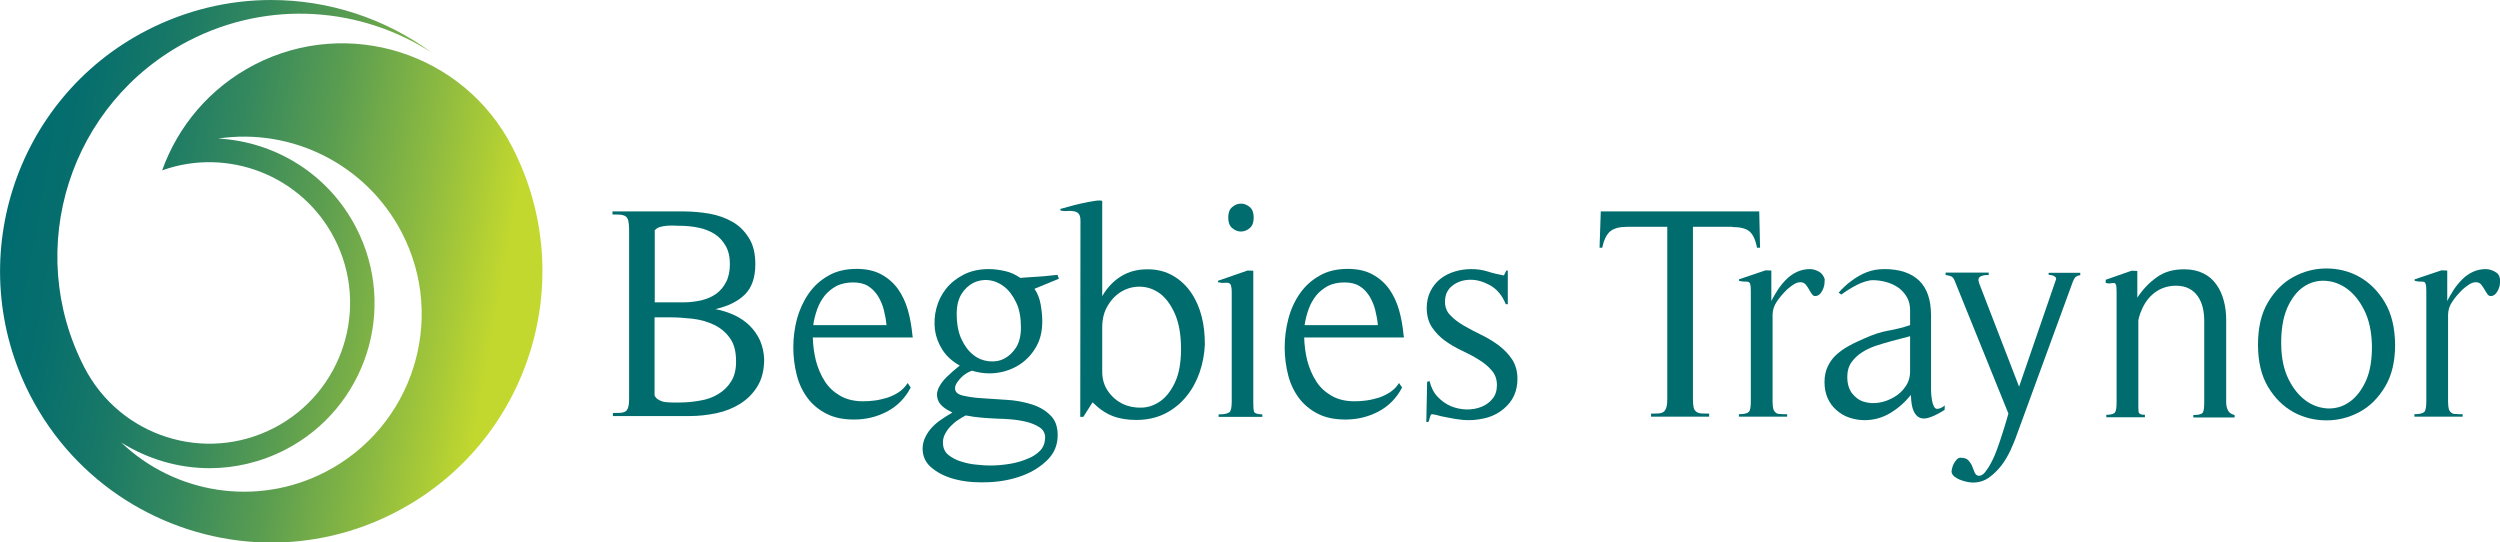
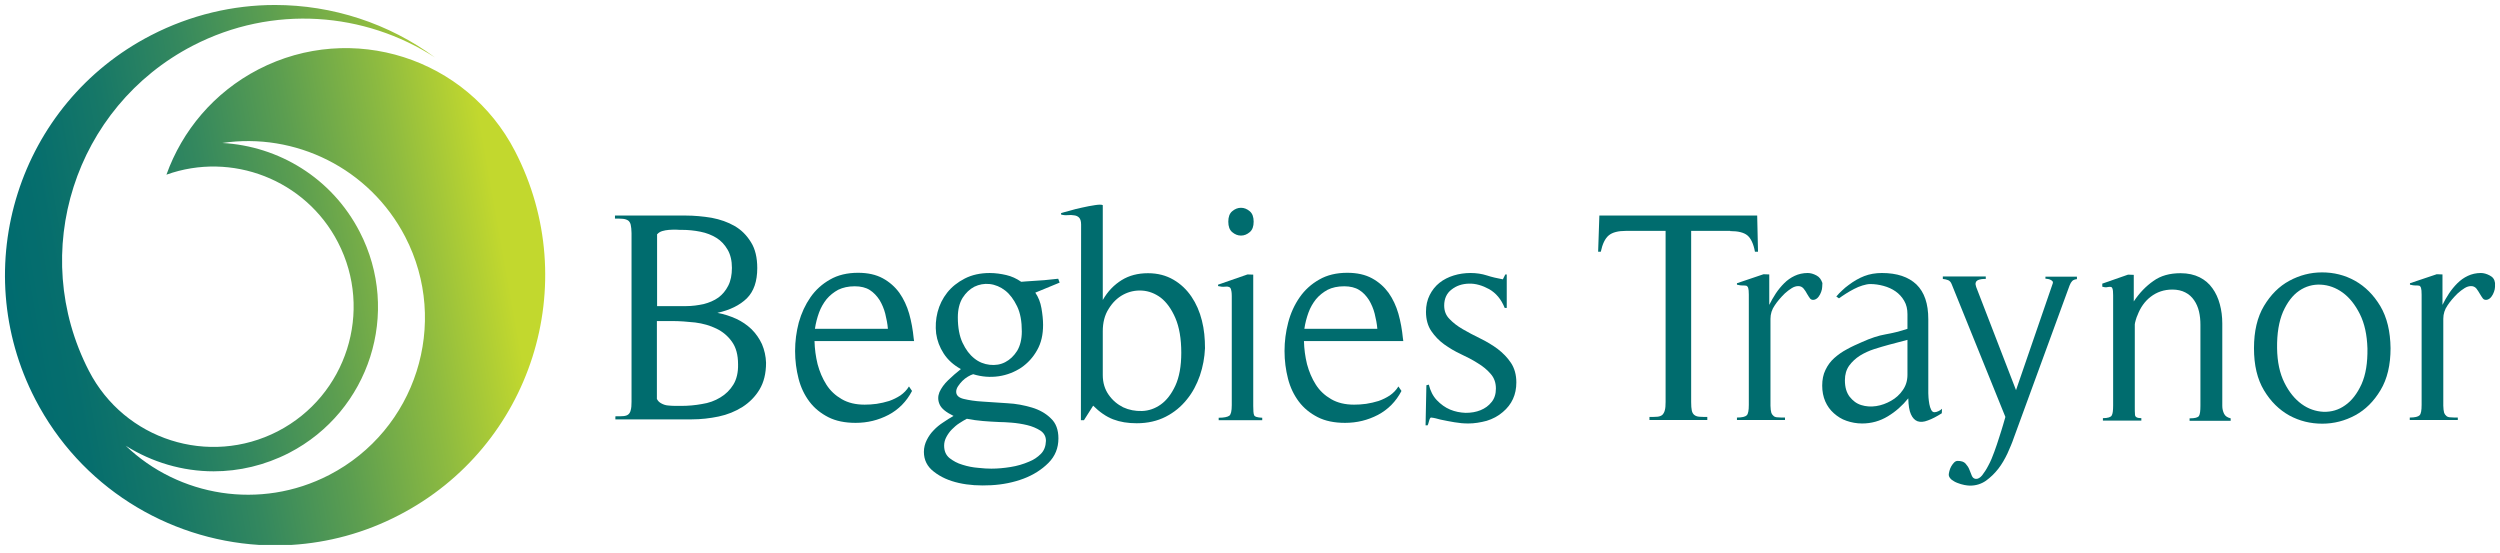
- <svg xmlns="http://www.w3.org/2000/svg" version="1.1" id="Layer_1" x="0px" y="0px" width="1218px" height="264px" viewBox="0 0 1218 264" enable-background="new 0 0 1218 264" xml:space="preserve">
-   <path fill="#006C6E" d="M886.1,132.3c-1.5-0.8-2.9-1.2-4.3-1.2c-2.3,0-4.5,0.5-6.4,1.4c-1.9,0.9-3.6,2.1-5.1,3.6  c-1.5,1.5-2.9,3.2-4.1,5c-1.2,1.9-2.3,3.7-3.2,5.6v-14.9l-2.8-0.1l-13,4.4v0.7c1.1,0.3,2,0.4,2.7,0.4c0.7,0,1.3,0,1.8,0.1  c0.4,0.1,0.8,0.5,1,1.1c0.2,0.6,0.3,1.7,0.3,3.3v53.9c0,2.7-0.3,4.4-1,5.1c-0.7,0.7-2.3,1.1-4.8,1.1v1.2h23.5v-1.2  c-1.4,0-2.5,0-3.4-0.1c-0.9,0-1.6-0.2-2.1-0.6c-0.5-0.4-0.9-0.9-1.2-1.7c-0.2-0.8-0.4-1.9-0.4-3.4v-35.7c0-2.3,0-4.5,0-6.8  c0-2.4,0.7-4.6,2.1-6.6c0.5-0.8,1.2-1.7,2.1-2.8c0.9-1.1,1.9-2.1,2.9-3.1c1.1-1,2.2-1.8,3.3-2.5c1.1-0.7,2.2-1,3.2-1  c1.1,0,1.9,0.4,2.6,1.2s1.2,1.7,1.7,2.6c0.5,0.9,1,1.6,1.5,2.3c0.5,0.6,1.3,0.8,2.3,0.5c0.8-0.3,1.4-0.8,1.9-1.5  c0.5-0.7,0.9-1.4,1.2-2.3c0.3-0.8,0.5-1.7,0.5-2.4c0-0.8,0.1-1.4,0.1-1.9C888.4,134.3,887.6,133.1,886.1,132.3z" />
-   <path fill="#006C6E" d="M1161.9,147.3c-3.3-5.5-7.4-9.6-12.4-12.4c-5-2.8-10.4-4.1-16.1-4.1c-5.7,0-11,1.4-16,4.1  c-5,2.7-9.1,6.8-12.4,12.3c-3.3,5.5-4.9,12.4-4.9,20.7c0,8.3,1.6,15.1,4.9,20.6c3.3,5.5,7.4,9.5,12.4,12.3c5,2.7,10.3,4,16.1,4  c5.7,0,11.1-1.4,16.1-4.1c5-2.7,9.1-6.8,12.4-12.3c3.3-5.5,4.9-12.3,4.9-20.5C1166.8,159.7,1165.2,152.9,1161.9,147.3z   M1152.7,185.5c-2.1,4.6-4.8,8.1-8,10.3c-3.2,2.3-6.7,3.3-10.6,3.2c-3.8-0.2-7.4-1.4-10.7-3.8c-3.3-2.4-6.1-5.8-8.4-10.4  c-2.3-4.6-3.5-10.2-3.6-16.9c-0.1-7.2,0.9-13.1,2.9-17.8c2.1-4.7,4.7-8.1,7.9-10.3c3.2-2.2,6.8-3.2,10.6-3c3.8,0.2,7.4,1.5,10.7,3.9  c3.3,2.4,6.1,5.9,8.4,10.5c2.3,4.6,3.5,10.2,3.7,16.8C1155.7,175,1154.8,180.8,1152.7,185.5z" />
-   <path fill="#006C6E" d="M604.6,112.8c1.6,0,3-0.6,4.3-1.7c1.3-1.1,1.9-2.8,1.9-5.1c0-2.3-0.6-4-1.9-5.1c-1.3-1.1-2.7-1.7-4.3-1.7  c-1.6,0-3,0.6-4.3,1.7c-1.3,1.1-1.9,2.8-1.9,5.1c0,2.3,0.6,4,1.9,5.1C601.6,112.2,603,112.8,604.6,112.8z" />
-   <path fill="#006C6E" d="M1085.5,200c-0.6-1.2-0.9-2.5-0.9-3.9v-40.3c0-3.3-0.4-6.5-1.2-9.4c-0.8-3-2-5.6-3.6-7.8  c-1.6-2.3-3.7-4.1-6.3-5.4c-2.6-1.3-5.7-2-9.3-2c-5.3,0-9.7,1.2-13.3,3.8c-3.6,2.5-6.8,5.8-9.6,10v-13l-2.8-0.1l-12.6,4.4v1.5  c1,0.3,1.8,0.4,2.5,0.2c0.7-0.1,1.2-0.2,1.6-0.1c0.4,0,0.7,0.3,0.9,0.9c0.2,0.5,0.3,1.6,0.3,3.2v53.9c0,2.5-0.2,4.1-0.7,4.9  c-0.4,0.8-1.9,1.3-4.3,1.3v1.2h18.8v-1.2c-2,0-3-0.5-3.1-1.6c-0.1-1.1-0.1-2.5-0.1-4.1v-40.2c0-0.4,0.2-1.1,0.5-2.2  c0.3-1.1,0.6-1.8,0.8-2.2c1.4-3.7,3.5-6.8,6.5-9.1c3-2.3,6.5-3.5,10.6-3.5c2.4,0,4.6,0.5,6.3,1.4c1.8,0.9,3.2,2.2,4.3,3.8  c1.1,1.6,1.9,3.4,2.4,5.5c0.5,2.1,0.7,4.2,0.7,6.5v39.6c0,2.6-0.2,4.2-0.7,5c-0.5,0.8-2,1.2-4.6,1.2v1.2h20.1v-1.2  C1087.2,201.8,1086.1,201.2,1085.5,200z" />
-   <path fill="#006C6E" d="M370.3,165.9c-1.3-2.8-3-5.2-5.1-7.3c-2.2-2.1-4.7-3.8-7.5-5.1c-2.9-1.3-5.9-2.3-9.2-2.9  c6.2-1.4,10.9-3.7,14.4-7.1c3.4-3.4,5.1-8.3,5.1-14.8c0-5.1-1-9.4-3.1-12.7c-2.1-3.4-4.7-6-8-7.9c-3.3-1.9-7-3.2-11.2-4  c-4.2-0.7-8.5-1.1-12.8-1.1h-34.5v1.5c1.6,0,2.9,0,3.9,0.1c1,0.1,1.9,0.4,2.5,0.8c0.6,0.4,1.1,1.2,1.3,2.1c0.2,1,0.4,2.4,0.4,4.1  v82.5c0,1.8-0.1,3.1-0.4,4.1c-0.2,1-0.7,1.7-1.2,2.1c-0.6,0.5-1.4,0.7-2.4,0.8c-1,0.1-2.3,0.1-3.9,0.1v1.5h37.4  c4.4,0,8.8-0.5,13.1-1.4c4.3-0.9,8.2-2.5,11.7-4.7c3.4-2.2,6.2-5,8.3-8.5c2.1-3.5,3.2-7.8,3.2-13.1  C372.2,171.9,371.5,168.7,370.3,165.9z M319.1,112.1c0.6-0.7,1.4-1.2,2.4-1.5c1-0.3,2.1-0.5,3.3-0.6c1.2-0.1,2.3-0.1,3.5-0.1  c1.2,0.1,2.1,0.1,2.9,0.1c3,0,6,0.3,9,0.9s5.5,1.6,7.8,3c2.3,1.4,4.1,3.4,5.5,5.8c1.4,2.4,2.1,5.4,2.1,8.9c0,3.4-0.6,6.4-1.8,8.7  c-1.2,2.4-2.8,4.3-4.8,5.8c-2.1,1.5-4.5,2.5-7.2,3.2c-2.8,0.6-5.6,1-8.7,1h-14.1V112.1z M356.3,185.7c-1.6,2.6-3.7,4.7-6.4,6.3  c-2.6,1.6-5.6,2.7-9,3.2c-3.3,0.6-6.7,0.9-10,0.9c-0.9,0-1.9,0-3.1,0c-1.2,0-2.4-0.1-3.5-0.2c-1.2-0.1-2.3-0.5-3.2-1  c-1-0.5-1.7-1.2-2.2-2.2v-38.1h7.5c3.6,0,7.4,0.3,11.2,0.7c3.9,0.5,7.3,1.5,10.4,3c3.1,1.5,5.6,3.6,7.6,6.4c2,2.8,3,6.4,3,11.1  C358.7,179.7,357.9,183.1,356.3,185.7z" />
-   <path fill="#006C6E" d="M1218,136c-0.2-1.7-1-2.9-2.6-3.7c-1.5-0.8-3-1.2-4.3-1.2c-2.3,0-4.5,0.5-6.4,1.4s-3.6,2.1-5.1,3.6  c-1.5,1.5-2.9,3.2-4.1,5c-1.2,1.9-2.3,3.7-3.2,5.6v-14.9l-2.8-0.1l-13.1,4.4v0.7c1.1,0.3,2,0.4,2.7,0.4c0.7,0,1.3,0,1.8,0.1  c0.4,0.1,0.7,0.5,0.9,1.1c0.2,0.6,0.3,1.7,0.3,3.3v53.9c0,2.7-0.3,4.4-1,5.1c-0.7,0.7-2.3,1.1-4.8,1.1v1.2h23.5v-1.2  c-1.4,0-2.5,0-3.4-0.1c-0.9,0-1.6-0.2-2.1-0.6c-0.5-0.4-0.9-0.9-1.2-1.7c-0.2-0.8-0.4-1.9-0.4-3.4v-35.7c0-2.3,0-4.5,0-6.8  c0-2.4,0.7-4.6,2.1-6.6c0.5-0.8,1.2-1.7,2.1-2.8c0.9-1.1,1.9-2.1,2.9-3.1c1.1-1,2.2-1.8,3.3-2.5c1.1-0.7,2.2-1,3.2-1  c1.1,0,1.9,0.4,2.6,1.2c0.6,0.8,1.2,1.7,1.7,2.6c0.5,0.9,1,1.6,1.5,2.3c0.5,0.6,1.3,0.8,2.3,0.5c0.8-0.3,1.4-0.8,1.9-1.5  c0.5-0.7,0.9-1.4,1.2-2.3c0.3-0.8,0.5-1.7,0.5-2.4C1218,137.1,1218,136.5,1218,136z" />
-   <path fill="#006C6E" d="M444.5,163c-0.4-4.1-1.1-8.1-2.2-12c-1.1-3.8-2.7-7.2-4.8-10.2c-2.1-2.9-4.8-5.3-8.1-7.1  c-3.3-1.8-7.3-2.7-12.1-2.7c-5.3,0-9.9,1.1-13.7,3.3c-3.9,2.2-7.1,5.1-9.6,8.7c-2.5,3.6-4.4,7.7-5.7,12.3c-1.2,4.6-1.8,9.2-1.8,14  c0,4.7,0.6,9.2,1.7,13.5c1.1,4.3,2.9,8,5.3,11.2c2.4,3.2,5.5,5.7,9.2,7.6c3.7,1.9,8.2,2.8,13.4,2.8c5.8,0,11.1-1.3,16.1-3.9  c4.9-2.6,8.8-6.5,11.5-11.7l-1.5-2.2c-1.1,1.8-2.5,3.2-4.2,4.4c-1.7,1.1-3.5,2-5.5,2.7c-2,0.6-4,1.1-6.1,1.4  c-2.1,0.3-4.1,0.4-5.9,0.4c-4.4,0-8.1-0.9-11.2-2.7c-3.1-1.8-5.6-4.1-7.5-7.1c-1.9-3-3.3-6.3-4.3-10c-0.9-3.7-1.4-7.4-1.5-11.3h48.7  L444.5,163z M396.2,158.4c0.4-2.8,1.1-5.4,2-7.9c0.9-2.5,2.2-4.7,3.7-6.6c1.6-1.9,3.5-3.4,5.7-4.6c2.3-1.1,4.9-1.7,8.1-1.7  c2.9,0,5.4,0.6,7.3,1.8c1.9,1.2,3.5,2.9,4.8,4.9c1.2,2,2.2,4.3,2.8,6.7c0.6,2.5,1.1,4.9,1.3,7.4H396.2z" />
-   <path fill="#006C6E" d="M683.8,163c-0.4-4.1-1.1-8.1-2.2-12c-1.1-3.8-2.7-7.2-4.8-10.2c-2.1-2.9-4.8-5.3-8.1-7.1  c-3.3-1.8-7.3-2.7-12.1-2.7c-5.3,0-9.9,1.1-13.7,3.3c-3.9,2.2-7.1,5.1-9.6,8.7c-2.5,3.6-4.4,7.7-5.6,12.3c-1.2,4.6-1.8,9.2-1.8,14  c0,4.7,0.6,9.2,1.7,13.5c1.1,4.3,2.9,8,5.3,11.2c2.4,3.2,5.5,5.7,9.2,7.6c3.7,1.9,8.2,2.8,13.4,2.8c5.8,0,11.1-1.3,16.1-3.9  c4.9-2.6,8.8-6.5,11.5-11.7l-1.5-2.2c-1.1,1.8-2.5,3.2-4.2,4.4c-1.7,1.1-3.5,2-5.5,2.7c-2,0.6-4,1.1-6.1,1.4  c-2.1,0.3-4.1,0.4-5.9,0.4c-4.4,0-8.1-0.9-11.2-2.7c-3.1-1.8-5.6-4.1-7.5-7.1c-1.9-3-3.3-6.3-4.3-10c-0.9-3.7-1.4-7.4-1.5-11.3H684  L683.8,163z M635.6,158.4c0.4-2.8,1.1-5.4,2-7.9c0.9-2.5,2.2-4.7,3.7-6.6c1.6-1.9,3.5-3.4,5.7-4.6c2.2-1.1,4.9-1.7,8.1-1.7  c2.9,0,5.4,0.6,7.3,1.8c2,1.2,3.5,2.9,4.8,4.9c1.2,2,2.2,4.3,2.8,6.7c0.6,2.5,1.1,4.9,1.3,7.4H635.6z" />
-   <path fill="#006C6E" d="M943.8,199.2c-0.7,0-1.2-0.4-1.6-1.2c-0.4-0.8-0.7-1.7-0.9-2.8c-0.2-1.1-0.3-2.1-0.4-3.1  c0-1-0.1-1.7-0.1-2.2v-36.2c0-7.6-1.9-13.2-5.8-17c-3.9-3.7-9.5-5.6-16.9-5.6c-3.1,0-6,0.5-8.6,1.5c-2.6,1-5.2,2.5-7.7,4.4  c-1.1,0.8-2.1,1.6-3.1,2.6c-1,0.9-2,1.9-2.9,3l1.3,0.9c1-0.7,2.1-1.5,3.4-2.3c1.3-0.8,2.6-1.6,4-2.3c1.4-0.7,2.7-1.3,4.1-1.7  c1.4-0.4,2.6-0.7,3.8-0.7c2.1,0,4.3,0.3,6.5,0.9c2.2,0.6,4.2,1.5,5.9,2.7c1.7,1.2,3.1,2.7,4.2,4.6c1.1,1.9,1.6,4,1.6,6.5v7.2  c-3.6,1.2-7.2,2.1-10.7,2.7c-3.5,0.6-7.4,1.9-11.6,3.8c-2.5,1.1-5,2.2-7.3,3.5c-2.3,1.2-4.4,2.7-6.2,4.3c-1.8,1.6-3.2,3.5-4.3,5.8  c-1.1,2.2-1.6,4.8-1.6,7.7c0,2.8,0.5,5.4,1.5,7.7c1,2.3,2.4,4.2,4.2,5.8c1.8,1.6,3.8,2.9,6.2,3.7c2.3,0.8,4.9,1.3,7.6,1.3  c4.6,0,8.8-1.2,12.6-3.5c3.8-2.3,7.1-5.2,10-8.8c0.1,3.5,0.5,6.1,1.3,7.8c0.8,1.8,1.9,2.9,3.2,3.4c1.4,0.5,3.1,0.4,5.1-0.4  c2-0.7,4.3-1.9,6.8-3.5l0.1-2.2c-0.5,0.5-1.1,0.9-1.8,1.2C945.1,199,944.4,199.2,943.8,199.2z M930.6,180.9c0,2.9-0.8,5.4-2.3,7.5  c-1.5,2.2-3.4,3.9-5.7,5.2c-2.3,1.3-4.7,2.2-7.3,2.6c-2.6,0.4-5.1,0.2-7.3-0.5c-2.3-0.7-4.1-2.1-5.7-4.1c-1.5-2-2.3-4.6-2.3-8  c0-2.9,0.7-5.2,2.1-7.2c1.4-1.9,3.1-3.5,5.3-4.9c2.1-1.3,4.5-2.4,7-3.2c2.5-0.8,4.9-1.5,7.1-2.1l9.1-2.4V180.9z" />
-   <path fill="#006C6E" d="M730.1,168.2c-2.6-1.9-5.4-3.6-8.5-5.1c-3.1-1.5-5.9-3-8.5-4.5c-2.6-1.5-4.8-3.2-6.5-5  c-1.8-1.8-2.6-4-2.6-6.6c0-3.3,1.2-6,3.6-7.8c2.4-1.9,5.2-2.8,8.5-2.9c3.3-0.1,6.6,0.9,9.9,2.7c3.3,1.9,5.9,4.9,7.6,9.2h1v-16.4  h-0.7l-1.2,2.4c-2.7-0.5-5.4-1.1-7.8-1.9c-2.5-0.8-5.2-1.2-8-1.2s-5.6,0.4-8.2,1.2c-2.6,0.8-5,2-7,3.6c-2,1.6-3.6,3.6-4.8,6  c-1.2,2.4-1.8,5.1-1.8,8.2c0,3.7,0.9,6.9,2.6,9.4c1.7,2.5,3.8,4.7,6.3,6.5c2.5,1.8,5.2,3.4,8.2,4.8c3,1.4,5.7,2.8,8.2,4.4  c2.5,1.5,4.6,3.2,6.3,5.2c1.7,1.9,2.6,4.3,2.6,7.2c0,2.7-0.7,4.9-2.1,6.6c-1.4,1.8-3.2,3.1-5.4,4c-2.2,0.9-4.6,1.3-7.3,1.3  c-2.7-0.1-5.2-0.6-7.6-1.6c-2.4-1-4.6-2.6-6.5-4.6c-1.9-2-3.2-4.6-3.9-7.6l-1.2,0.3l-0.4,19.6h1c0.2-0.3,0.4-1,0.7-2.1  c0.3-1.1,0.6-1.7,1-1.7c0.8,0.1,1.6,0.2,2.3,0.4c0.8,0.2,1.6,0.4,2.3,0.6c2.3,0.5,4.5,0.9,6.8,1.3c2.3,0.4,4.5,0.6,6.8,0.6  c3,0,6-0.5,9-1.3c2.9-0.9,5.6-2.3,7.9-4.3c4.4-3.7,6.6-8.5,6.6-14.5c0-3.7-0.9-6.9-2.6-9.5C734.9,172.4,732.7,170.2,730.1,168.2z" />
-   <path fill="#006C6E" d="M502.3,196.9c-3.7-1.1-7.7-1.9-12-2.1c-4.3-0.3-8.3-0.6-12-0.8c-3.7-0.2-6.8-0.7-9.3-1.3  c-2.5-0.6-3.7-1.8-3.7-3.5c0-0.9,0.3-1.8,0.9-2.7c0.6-0.9,1.3-1.8,2.1-2.6c0.8-0.8,1.7-1.5,2.7-2.1c1-0.6,1.9-1,2.6-1.2  c4.2,1.3,8.4,1.6,12.5,1c4.1-0.6,7.8-2.1,11-4.2c3.2-2.2,5.8-5,7.8-8.6c2-3.5,2.9-7.6,2.9-12.3c0-2.6-0.3-5.3-0.8-8.2  c-0.5-2.9-1.5-5.4-3-7.6l2.2-0.9l9.7-4l-0.7-1.9c-2.6,0.3-4.9,0.5-6.8,0.7c-1.9,0.1-3.8,0.3-5.9,0.4c-2.1,0.1-3.9,0.3-5.4,0.4  c-2.3-1.6-4.7-2.7-7.3-3.3c-2.6-0.6-5.3-1-8.1-1c-4.6,0-8.7,0.9-12.2,2.7c-3.5,1.8-6.4,4.1-8.6,6.9c-2.2,2.8-3.8,6-4.7,9.5  c-0.9,3.5-1.1,7-0.7,10.5c0.5,3.5,1.7,6.7,3.7,9.8c2,3.1,4.8,5.6,8.4,7.6c-2.2,1.7-4.2,3.5-6.2,5.4c-2,1.9-3.4,3.9-4.3,5.9  c-0.8,2-0.8,4,0.1,6c0.9,2,3.1,3.8,6.8,5.6c-1.7,1-3.4,2-5.1,3.2c-1.7,1.1-3.3,2.4-4.6,3.8c-1.4,1.4-2.5,3-3.4,4.8  c-0.9,1.8-1.4,3.7-1.4,5.8c0,3.9,1.6,7.2,4.9,9.7c3.3,2.6,7.3,4.4,12.2,5.5c4.8,1.1,10.1,1.4,15.8,1.1c5.7-0.3,11-1.4,15.8-3.2  c4.8-1.8,8.9-4.4,12.2-7.7c3.3-3.3,4.9-7.3,4.9-12c0-4.2-1.2-7.5-3.7-9.8C509.2,199.8,506,198,502.3,196.9z M466.1,152.8  c0-3.8,0.8-7,2.3-9.5c1.6-2.5,3.5-4.3,5.8-5.5c2.3-1.1,4.8-1.6,7.5-1.3c2.7,0.3,5.3,1.4,7.6,3.2c2.3,1.8,4.2,4.4,5.8,7.7  c1.6,3.3,2.3,7.4,2.3,12.3c0,3.8-0.8,7-2.3,9.5c-1.6,2.5-3.5,4.3-5.8,5.5c-2.3,1.2-4.8,1.6-7.6,1.3c-2.7-0.3-5.3-1.3-7.5-3.1  c-2.3-1.8-4.2-4.3-5.8-7.7C466.9,162,466.1,157.8,466.1,152.8z M506.7,219.6c-1.6,1.6-3.5,2.9-5.8,3.8c-2.8,1.2-5.8,2.1-9,2.6  c-3.1,0.5-6.3,0.8-9.4,0.8c-1.8,0-3.9-0.1-6.5-0.4c-2.6-0.2-5.1-0.7-7.6-1.5c-2.5-0.7-4.6-1.9-6.4-3.3c-1.8-1.5-2.6-3.5-2.6-6.1  c0-1.5,0.4-2.9,1.1-4.2c0.7-1.3,1.6-2.6,2.7-3.7c1.1-1.1,2.3-2.2,3.6-3c1.3-0.9,2.6-1.6,3.7-2.2c2.6,0.5,5.3,0.9,7.9,1.1  c2.6,0.2,5.3,0.4,8.1,0.5c1.4,0,3.3,0.1,5.9,0.3c2.5,0.2,5.1,0.6,7.6,1.2c2.5,0.6,4.6,1.5,6.5,2.7c1.8,1.2,2.7,2.9,2.7,5  C509.1,215.9,508.3,218,506.7,219.6z" />
-   <path fill="#006C6E" d="M843.9,110.6c3.9,0,6.7,0.7,8.4,2.1c1.7,1.4,3,4.1,3.7,8h1.5l-0.4-17.7h-77.2l-0.6,17.7h1.3  c0.8-3.8,2.1-6.5,3.9-8c1.8-1.5,4.6-2.2,8.4-2.2h19.4v83.7c0,1.8-0.1,3.1-0.4,4.1c-0.2,0.9-0.7,1.7-1.2,2.2  c-0.6,0.5-1.4,0.8-2.4,0.9c-1,0.1-2.3,0.1-3.9,0.1v1.5h28.3v-1.5c-1.7,0-3,0-4-0.1c-1-0.1-1.8-0.4-2.4-0.9c-0.6-0.5-1-1.2-1.2-2.2  c-0.2-0.9-0.3-2.3-0.3-4.1v-83.7H843.9z" />
-   <path fill="#006C6E" d="M611,200.6c-0.3-0.8-0.4-2.3-0.4-4.5v-64.2l-2.8-0.1l-14.4,5v0.7c1.3,0.3,2.3,0.4,3.2,0.3  c0.8-0.1,1.5-0.1,2,0.1c0.5,0.1,0.9,0.5,1.1,1.1c0.2,0.6,0.4,1.7,0.4,3.4v53.3c0,2.9-0.4,4.6-1.2,5.2c-0.8,0.6-2.6,1-5.2,1v1.2h21.3  v-1.2C612.6,201.8,611.3,201.4,611,200.6z" />
-   <path fill="#006C6E" d="M997.9,133.9c0.3,0,0.7,0,1.2,0.1c0.5,0,1,0.2,1.4,0.4c0.4,0.2,0.8,0.4,1,0.7c0.3,0.3,0.3,0.6,0.2,1  l-18,52.3l-19.5-50.5c-0.3-0.9-0.4-1.6-0.2-2.1c0.1-0.5,0.5-0.9,1-1.2c0.5-0.2,1.1-0.4,1.8-0.5c0.7-0.1,1.4-0.1,2.1-0.1v-1.2h-21  v1.2c1,0.1,1.8,0.3,2.6,0.6c0.7,0.3,1.3,0.9,1.7,1.9l26.3,65c-0.2,0.7-0.6,2-1.1,3.8c-0.5,1.8-1.2,3.9-1.9,6.1  c-0.7,2.3-1.5,4.6-2.4,7.1c-0.9,2.5-1.8,4.7-2.9,6.7c-1,2-2.1,3.6-3.1,4.9c-1,1.2-2.1,1.8-3.1,1.7c-0.9-0.1-1.5-0.6-1.9-1.5  c-0.4-0.9-0.8-1.9-1.2-3c-0.4-1.1-1.1-2.1-1.9-3c-0.8-0.9-2.1-1.3-3.9-1.3c-0.6,0-1.2,0.3-1.7,0.8c-0.5,0.5-1,1.2-1.4,1.9  c-0.4,0.7-0.7,1.5-0.9,2.3c-0.2,0.8-0.3,1.4-0.3,1.9c0.1,0.9,0.6,1.6,1.4,2.3c0.8,0.6,1.8,1.2,2.9,1.6c1.1,0.4,2.2,0.8,3.4,1  c1.1,0.2,2,0.3,2.7,0.3c2.9,0,5.5-0.8,7.8-2.4c2.2-1.6,4.2-3.5,6-5.8c1.8-2.3,3.2-4.8,4.5-7.5c1.2-2.7,2.3-5.2,3.1-7.6l27.3-74.6  c0.4-1,0.8-1.7,1.3-2.2c0.5-0.5,1.3-0.8,2.3-0.9v-1.2h-15.4V133.9z" />
-   <path fill="#006C6E" d="M585.5,154.4c-1.1-4.4-2.8-8.3-5.1-11.7c-2.3-3.4-5.2-6.2-8.8-8.3c-3.6-2.1-7.7-3.2-12.5-3.2  c-4.9,0-9.2,1.1-12.9,3.4c-3.7,2.3-6.8,5.5-9.2,9.7V97.9c-0.6-0.3-1.9-0.3-3.8,0c-2,0.3-4.1,0.7-6.3,1.2c-2.3,0.5-4.4,1-6.3,1.6  c-2,0.5-3.3,0.9-4,1.1v0.7c1,0.3,2.1,0.4,3.2,0.3c1.2-0.1,2.2-0.1,3.2,0.1c1,0.1,1.8,0.5,2.4,1.1c0.6,0.6,1,1.7,1,3.4l-0.1,95.7h1.5  l4.5-7.1c3.1,3.1,6.4,5.4,9.8,6.7c3.4,1.3,7.2,1.9,11.5,1.9c5.4,0,10.1-1.1,14.2-3.2c4.1-2.1,7.5-4.9,10.3-8.4  c2.8-3.4,4.9-7.4,6.4-11.7c1.5-4.4,2.3-8.9,2.5-13.4C587,163.2,586.6,158.7,585.5,154.4z M572.5,186.2c-1.9,4.1-4.3,7.2-7.1,9.2  c-2.8,2-5.9,3.1-9.2,3.2c-3.3,0.1-6.4-0.5-9.2-1.8c-2.8-1.4-5.2-3.4-7.1-6.1c-1.9-2.7-2.9-5.9-2.9-9.7v-21.4c0-4.2,0.9-7.9,2.9-11  c1.9-3.1,4.3-5.4,7.1-6.9c2.8-1.5,5.9-2.2,9.2-2c3.3,0.2,6.4,1.4,9.2,3.5c2.8,2.2,5.2,5.5,7.1,9.9c1.9,4.4,2.9,10.1,2.9,17  C575.4,176.7,574.4,182.1,572.5,186.2z" />
-   <linearGradient id="SVGID_1_" gradientUnits="userSpaceOnUse" x1="262.237" y1="155.326" x2="2.073" y2="108.937">
+ <svg xmlns="http://www.w3.org/2000/svg" version="1.1" id="Layer_1" x="0px" y="0px" width="502px" height="111px" viewBox="-645 1170 502 111" enable-background="new -645 1170 502 111" xml:space="preserve">
+   <path fill="#006C6E" d="M-280.251,1225.312c-0.616-0.33-1.19-0.493-1.765-0.493c-0.943,0-1.847,0.205-2.627,0.576  c-0.78,0.368-1.478,0.861-2.093,1.477c-0.617,0.615-1.191,1.313-1.684,2.054c-0.493,0.778-0.945,1.519-1.313,2.297v-6.115  l-1.15-0.042l-5.337,1.807v0.288c0.452,0.122,0.822,0.164,1.108,0.164c0.287,0,0.534,0,0.74,0.041  c0.164,0.042,0.329,0.205,0.41,0.452c0.082,0.246,0.124,0.695,0.124,1.353v22.129c0,1.108-0.124,1.807-0.412,2.092  c-0.287,0.288-0.943,0.452-1.97,0.452v0.493h9.647v-0.493c-0.575,0-1.027,0-1.396-0.042c-0.37,0-0.657-0.08-0.862-0.244  c-0.206-0.166-0.37-0.371-0.493-0.698c-0.082-0.329-0.165-0.781-0.165-1.396v-14.655c0-0.945,0-1.846,0-2.791  c0-0.986,0.288-1.89,0.863-2.71c0.205-0.329,0.492-0.698,0.862-1.149c0.37-0.452,0.78-0.862,1.19-1.272  c0.452-0.41,0.903-0.739,1.355-1.025c0.452-0.288,0.903-0.412,1.313-0.412c0.452,0,0.78,0.166,1.067,0.493  c0.288,0.329,0.493,0.698,0.698,1.066c0.205,0.371,0.41,0.657,0.616,0.945c0.205,0.246,0.534,0.329,0.944,0.205  c0.328-0.122,0.575-0.327,0.78-0.615s0.37-0.576,0.493-0.945c0.124-0.327,0.205-0.698,0.205-0.983c0-0.33,0.041-0.576,0.041-0.781  C-279.307,1226.132-279.636,1225.639-280.251,1225.312z" />
+   <path fill="#006C6E" d="M-167.03,1231.469c-1.355-2.256-3.039-3.94-5.09-5.091c-2.053-1.149-4.27-1.682-6.61-1.682  c-2.34,0-4.515,0.573-6.567,1.682c-2.053,1.108-3.736,2.791-5.091,5.049c-1.354,2.259-2.012,5.091-2.012,8.499  s0.658,6.198,2.012,8.457c1.355,2.258,3.038,3.898,5.091,5.049c2.052,1.108,4.228,1.643,6.609,1.643c2.34,0,4.557-0.576,6.609-1.685  c2.052-1.108,3.737-2.79,5.09-5.049c1.355-2.258,2.012-5.049,2.012-8.415C-165.02,1236.559-165.676,1233.769-167.03,1231.469z   M-170.807,1247.149c-0.863,1.89-1.97,3.325-3.285,4.231c-1.313,0.942-2.75,1.353-4.352,1.311c-1.559-0.08-3.037-0.573-4.392-1.56  c-1.355-0.984-2.504-2.381-3.449-4.268c-0.943-1.89-1.437-4.188-1.477-6.938c-0.042-2.957,0.369-5.379,1.19-7.308  c0.862-1.929,1.929-3.325,3.243-4.229c1.313-0.903,2.791-1.313,4.351-1.23c1.56,0.081,3.039,0.615,4.394,1.6  c1.354,0.986,2.503,2.422,3.448,4.312c0.944,1.89,1.437,4.187,1.519,6.896C-169.575,1242.841-169.945,1245.221-170.807,1247.149z" />
+   <path fill="#006C6E" d="M-395.812,1217.306c0.657,0,1.23-0.246,1.765-0.698c0.534-0.451,0.78-1.147,0.78-2.092  c0-0.945-0.247-1.644-0.78-2.095c-0.535-0.452-1.108-0.698-1.765-0.698s-1.231,0.246-1.765,0.698  c-0.535,0.451-0.78,1.149-0.78,2.095c0,0.944,0.245,1.641,0.78,2.092C-397.043,1217.06-396.468,1217.306-395.812,1217.306z" />
+   <path fill="#006C6E" d="M-198.394,1253.104c-0.247-0.493-0.37-1.028-0.37-1.602v-16.543c0-1.355-0.165-2.669-0.493-3.86  c-0.329-1.23-0.82-2.3-1.477-3.203c-0.657-0.942-1.52-1.682-2.587-2.217c-1.067-0.532-2.34-0.82-3.817-0.82  c-2.177,0-3.983,0.493-5.46,1.561c-1.478,1.025-2.792,2.38-3.941,4.104v-5.334l-1.149-0.042l-5.173,1.807v0.615  c0.412,0.122,0.74,0.164,1.027,0.081c0.287-0.039,0.492-0.081,0.657-0.039c0.165,0,0.288,0.122,0.37,0.368  c0.082,0.205,0.124,0.657,0.124,1.313v22.127c0,1.027-0.083,1.685-0.288,2.012c-0.164,0.329-0.78,0.534-1.765,0.534v0.493h7.718  v-0.493c-0.821,0-1.231-0.205-1.273-0.656c-0.042-0.452-0.042-1.028-0.042-1.685v-16.502c0-0.163,0.083-0.451,0.205-0.903  c0.123-0.451,0.247-0.739,0.328-0.903c0.575-1.519,1.437-2.793,2.668-3.735c1.232-0.944,2.668-1.438,4.352-1.438  c0.985,0,1.888,0.205,2.586,0.576c0.739,0.368,1.313,0.903,1.765,1.56c0.452,0.657,0.78,1.395,0.985,2.256  c0.205,0.864,0.288,1.727,0.288,2.669v16.257c0,1.067-0.083,1.724-0.288,2.054c-0.205,0.327-0.82,0.49-1.889,0.49v0.493h8.252  v-0.493C-197.696,1253.842-198.148,1253.595-198.394,1253.104z" />
+   <path fill="#006C6E" d="M-491.997,1239.105c-0.534-1.15-1.23-2.137-2.094-2.998c-0.902-0.862-1.929-1.561-3.079-2.093  c-1.19-0.534-2.422-0.944-3.777-1.191c2.545-0.573,4.475-1.519,5.912-2.915c1.395-1.396,2.093-3.408,2.093-6.074  c0-2.095-0.41-3.859-1.273-5.215c-0.862-1.396-1.929-2.463-3.284-3.242c-1.355-0.781-2.874-1.313-4.597-1.643  c-1.725-0.286-3.49-0.452-5.255-0.452h-14.163v0.615c0.657,0,1.19,0,1.601,0.042c0.411,0.041,0.78,0.166,1.026,0.329  c0.247,0.164,0.452,0.493,0.534,0.862c0.082,0.41,0.165,0.986,0.165,1.682v33.867c0,0.74-0.042,1.274-0.165,1.685  c-0.082,0.41-0.287,0.698-0.492,0.862c-0.247,0.205-0.575,0.288-0.985,0.329c-0.412,0.039-0.945,0.039-1.602,0.039v0.615h15.354  c1.805,0,3.612-0.205,5.377-0.573c1.765-0.369,3.367-1.025,4.804-1.929c1.395-0.903,2.545-2.054,3.407-3.489  c0.862-1.438,1.313-3.203,1.313-5.378C-491.215,1241.568-491.503,1240.253-491.997,1239.105z M-513.015,1217.018  c0.247-0.285,0.575-0.49,0.985-0.615c0.412-0.122,0.862-0.205,1.355-0.246c0.493-0.039,0.945-0.039,1.437-0.039  c0.493,0.039,0.862,0.039,1.19,0.039c1.232,0,2.463,0.124,3.695,0.371c1.231,0.246,2.258,0.656,3.202,1.23  c0.944,0.576,1.684,1.396,2.258,2.38c0.574,0.986,0.862,2.217,0.862,3.655c0,1.396-0.247,2.627-0.738,3.571  c-0.493,0.984-1.15,1.766-1.972,2.381c-0.862,0.615-1.847,1.025-2.955,1.313c-1.15,0.246-2.299,0.41-3.572,0.41h-5.789v-14.451  H-513.015z M-497.744,1247.232c-0.657,1.067-1.519,1.929-2.627,2.586c-1.067,0.656-2.299,1.108-3.695,1.313  c-1.354,0.249-2.75,0.371-4.105,0.371c-0.369,0-0.78,0-1.272,0c-0.493,0-0.985-0.042-1.437-0.083  c-0.493-0.039-0.945-0.205-1.313-0.41c-0.411-0.205-0.698-0.493-0.903-0.903v-15.64h3.079c1.479,0,3.039,0.122,4.599,0.288  c1.6,0.205,2.997,0.615,4.269,1.23c1.273,0.615,2.299,1.477,3.12,2.627c0.822,1.149,1.232,2.627,1.232,4.558  C-496.757,1244.77-497.087,1246.166-497.744,1247.232z" />
+   <path fill="#006C6E" d="M-144,1226.83c-0.083-0.698-0.41-1.191-1.067-1.519c-0.617-0.33-1.232-0.493-1.767-0.493  c-0.943,0-1.847,0.205-2.627,0.576c-0.78,0.368-1.478,0.861-2.093,1.477c-0.617,0.615-1.19,1.313-1.684,2.054  c-0.492,0.778-0.943,1.519-1.313,2.297v-6.115l-1.15-0.042l-5.377,1.807v0.288c0.452,0.122,0.821,0.164,1.108,0.164  c0.287,0,0.533,0,0.738,0.041c0.165,0.042,0.287,0.205,0.37,0.452c0.082,0.246,0.123,0.695,0.123,1.353v22.129  c0,1.108-0.123,1.807-0.411,2.092c-0.287,0.288-0.944,0.452-1.97,0.452v0.493h9.647v-0.493c-0.574,0-1.026,0-1.395-0.042  c-0.37,0-0.657-0.08-0.862-0.244c-0.207-0.166-0.37-0.371-0.493-0.698c-0.082-0.329-0.164-0.781-0.164-1.396v-14.655  c0-0.945,0-1.846,0-2.791c0-0.986,0.287-1.89,0.862-2.71c0.205-0.329,0.492-0.698,0.862-1.149c0.37-0.452,0.78-0.862,1.19-1.272  c0.452-0.41,0.903-0.739,1.355-1.025c0.452-0.288,0.903-0.412,1.313-0.412c0.452,0,0.78,0.166,1.068,0.493  c0.245,0.329,0.492,0.698,0.697,1.066c0.205,0.371,0.41,0.657,0.617,0.945c0.205,0.246,0.533,0.329,0.943,0.205  c0.329-0.122,0.575-0.327,0.78-0.615s0.37-0.576,0.493-0.945c0.122-0.327,0.205-0.698,0.205-0.983  C-144,1227.281-144,1227.035-144,1226.83z" />
+   <path fill="#006C6E" d="M-461.535,1237.914c-0.165-1.683-0.452-3.325-0.903-4.927c-0.452-1.561-1.108-2.954-1.97-4.188  c-0.863-1.188-1.972-2.175-3.325-2.915c-1.355-0.737-2.997-1.108-4.968-1.108c-2.175,0-4.064,0.452-5.624,1.355  c-1.6,0.903-2.915,2.095-3.94,3.571c-1.026,1.478-1.807,3.162-2.34,5.052c-0.493,1.887-0.74,3.774-0.74,5.747  c0,1.929,0.247,3.774,0.698,5.542c0.452,1.763,1.19,3.283,2.176,4.597c0.985,1.313,2.257,2.339,3.777,3.12  c1.519,0.779,3.366,1.15,5.5,1.15c2.38,0,4.557-0.535,6.609-1.602c2.012-1.067,3.613-2.669,4.722-4.805l-0.616-0.903  c-0.452,0.739-1.027,1.315-1.724,1.807c-0.698,0.451-1.437,0.822-2.258,1.108c-0.82,0.246-1.642,0.451-2.504,0.576  c-0.863,0.122-1.683,0.163-2.422,0.163c-1.807,0-3.325-0.368-4.598-1.108c-1.272-0.739-2.299-1.685-3.079-2.915  c-0.78-1.23-1.355-2.585-1.765-4.106c-0.37-1.519-0.575-3.037-0.617-4.636h19.993L-461.535,1237.914z M-481.363,1236.026  c0.164-1.149,0.451-2.217,0.82-3.244c0.37-1.025,0.903-1.929,1.519-2.708c0.658-0.781,1.437-1.396,2.34-1.89  c0.945-0.451,2.012-0.698,3.325-0.698c1.191,0,2.217,0.247,2.997,0.74c0.78,0.493,1.437,1.191,1.97,2.012  c0.493,0.82,0.903,1.765,1.15,2.749c0.247,1.027,0.452,2.012,0.534,3.039H-481.363z" />
+   <path fill="#006C6E" d="M-363.299,1237.914c-0.164-1.683-0.452-3.325-0.903-4.927c-0.451-1.561-1.107-2.954-1.97-4.188  c-0.862-1.188-1.97-2.175-3.325-2.915c-1.354-0.737-2.997-1.108-4.967-1.108c-2.175,0-4.064,0.452-5.624,1.355  c-1.602,0.903-2.915,2.095-3.941,3.571c-1.025,1.478-1.806,3.162-2.299,5.052c-0.492,1.887-0.738,3.774-0.738,5.747  c0,1.929,0.247,3.774,0.697,5.542c0.452,1.763,1.191,3.283,2.177,4.597c0.985,1.313,2.258,2.339,3.777,3.12  c1.519,0.779,3.365,1.15,5.5,1.15c2.381,0,4.557-0.535,6.609-1.602c2.012-1.067,3.613-2.669,4.722-4.805l-0.617-0.903  c-0.451,0.739-1.025,1.315-1.724,1.807c-0.698,0.451-1.437,0.822-2.257,1.108c-0.821,0.246-1.643,0.451-2.505,0.576  c-0.861,0.122-1.683,0.163-2.421,0.163c-1.807,0-3.325-0.368-4.599-1.108c-1.272-0.739-2.298-1.685-3.079-2.915  c-0.78-1.23-1.355-2.585-1.765-4.106c-0.37-1.519-0.575-3.037-0.615-4.636h19.951L-363.299,1237.914z M-383.085,1236.026  c0.164-1.149,0.452-2.217,0.82-3.244c0.37-1.025,0.903-1.929,1.52-2.708c0.657-0.781,1.437-1.396,2.34-1.89  c0.903-0.451,2.012-0.698,3.325-0.698c1.19,0,2.217,0.247,2.997,0.74c0.82,0.493,1.437,1.191,1.97,2.012  c0.493,0.82,0.903,1.765,1.148,2.749c0.247,1.027,0.452,2.012,0.535,3.039H-383.085z" />
+   <path fill="#006C6E" d="M-256.565,1252.774c-0.287,0-0.492-0.163-0.657-0.493c-0.164-0.327-0.287-0.695-0.369-1.149  c-0.083-0.452-0.123-0.862-0.165-1.272c0-0.41-0.042-0.698-0.042-0.903v-14.86c0-3.12-0.779-5.418-2.38-6.978  c-1.602-1.519-3.9-2.3-6.938-2.3c-1.272,0-2.462,0.205-3.53,0.615c-1.067,0.412-2.134,1.027-3.161,1.807  c-0.452,0.329-0.862,0.656-1.273,1.066c-0.41,0.371-0.82,0.781-1.19,1.233l0.534,0.368c0.41-0.285,0.863-0.615,1.396-0.944  c0.533-0.327,1.067-0.657,1.642-0.942c0.575-0.288,1.108-0.535,1.684-0.698c0.575-0.164,1.067-0.288,1.56-0.288  c0.862,0,1.765,0.124,2.668,0.371c0.902,0.244,1.724,0.615,2.422,1.105c0.697,0.493,1.272,1.111,1.724,1.89  c0.452,0.779,0.657,1.641,0.657,2.669v2.956c-1.477,0.491-2.956,0.862-4.392,1.108c-1.437,0.244-3.039,0.779-4.762,1.561  c-1.026,0.451-2.053,0.9-2.997,1.436c-0.945,0.493-1.807,1.108-2.545,1.765c-0.738,0.657-1.313,1.438-1.765,2.381  c-0.452,0.903-0.657,1.973-0.657,3.161c0,1.15,0.205,2.217,0.615,3.162c0.412,0.944,0.985,1.724,1.724,2.38  c0.74,0.657,1.562,1.191,2.546,1.519c0.944,0.33,2.012,0.535,3.12,0.535c1.887,0,3.612-0.493,5.172-1.438  c1.56-0.942,2.914-2.134,4.105-3.61c0.041,1.436,0.205,2.502,0.534,3.2c0.328,0.74,0.78,1.191,1.313,1.396  c0.575,0.205,1.272,0.164,2.093-0.163c0.822-0.288,1.765-0.781,2.792-1.438l0.042-0.903c-0.205,0.205-0.452,0.371-0.74,0.493  C-256.031,1252.691-256.318,1252.774-256.565,1252.774z M-261.983,1245.263c0,1.191-0.329,2.217-0.944,3.078  c-0.616,0.903-1.395,1.602-2.34,2.134c-0.945,0.535-1.93,0.906-2.997,1.069c-1.067,0.164-2.093,0.081-2.997-0.207  c-0.944-0.286-1.684-0.862-2.34-1.683c-0.615-0.82-0.943-1.887-0.943-3.283c0-1.191,0.287-2.134,0.862-2.957  c0.575-0.778,1.272-1.436,2.175-2.012c0.862-0.532,1.848-0.983,2.874-1.313c1.026-0.327,2.012-0.615,2.915-0.861l3.735-0.984  V1245.263L-261.983,1245.263z" />
+   <path fill="#006C6E" d="M-344.292,1240.048c-1.068-0.779-2.217-1.478-3.49-2.093c-1.272-0.615-2.422-1.232-3.489-1.848  c-1.068-0.615-1.97-1.313-2.668-2.054c-0.74-0.737-1.067-1.641-1.067-2.707c0-1.355,0.492-2.464,1.477-3.203  c0.985-0.779,2.135-1.15,3.49-1.189c1.355-0.041,2.709,0.369,4.064,1.108c1.355,0.779,2.422,2.012,3.12,3.774h0.41v-6.73h-0.287  l-0.493,0.983c-1.108-0.205-2.217-0.451-3.202-0.778c-1.025-0.33-2.135-0.493-3.284-0.493c-1.15,0-2.3,0.163-3.367,0.493  c-1.067,0.327-2.052,0.82-2.874,1.477c-0.82,0.657-1.478,1.479-1.97,2.464c-0.493,0.986-0.74,2.095-0.74,3.366  c0,1.519,0.37,2.832,1.068,3.86c0.698,1.025,1.561,1.929,2.587,2.668c1.025,0.737,2.134,1.395,3.365,1.971  c1.232,0.573,2.34,1.147,3.367,1.804c1.026,0.618,1.888,1.316,2.586,2.137c0.697,0.778,1.067,1.765,1.067,2.956  c0,1.108-0.288,2.012-0.862,2.708c-0.575,0.739-1.315,1.274-2.217,1.643c-0.903,0.369-1.888,0.535-2.997,0.535  c-1.108-0.042-2.135-0.247-3.12-0.657c-0.985-0.412-1.889-1.069-2.669-1.89c-0.78-0.82-1.313-1.89-1.602-3.12l-0.492,0.125  l-0.165,8.044h0.411c0.082-0.122,0.164-0.41,0.287-0.861c0.123-0.452,0.246-0.698,0.41-0.698c0.328,0.041,0.656,0.083,0.944,0.163  c0.329,0.083,0.657,0.166,0.944,0.247c0.945,0.205,1.848,0.371,2.792,0.534c0.944,0.164,1.847,0.247,2.792,0.247  c1.231,0,2.463-0.205,3.694-0.535c1.191-0.368,2.3-0.942,3.244-1.765c1.807-1.519,2.71-3.489,2.71-5.952  c0-1.519-0.37-2.832-1.068-3.899C-342.321,1241.773-343.225,1240.87-344.292,1240.048z" />
+   <path fill="#006C6E" d="M-437.807,1251.83c-1.52-0.449-3.162-0.779-4.927-0.862c-1.765-0.122-3.407-0.246-4.927-0.327  c-1.519-0.083-2.791-0.288-3.817-0.534c-1.026-0.247-1.519-0.737-1.519-1.438c0-0.368,0.122-0.737,0.369-1.105  c0.247-0.371,0.534-0.74,0.862-1.067c0.329-0.329,0.698-0.617,1.11-0.864c0.41-0.246,0.78-0.41,1.067-0.493  c1.724,0.535,3.448,0.657,5.13,0.413c1.684-0.247,3.203-0.862,4.517-1.724c1.313-0.906,2.38-2.054,3.202-3.533  c0.821-1.436,1.19-3.12,1.19-5.049c0-1.066-0.123-2.175-0.328-3.366c-0.205-1.189-0.615-2.217-1.232-3.12l0.903-0.369l3.982-1.643  l-0.287-0.779c-1.068,0.122-2.012,0.205-2.792,0.288c-0.78,0.039-1.56,0.122-2.422,0.164c-0.862,0.041-1.602,0.122-2.217,0.163  c-0.945-0.656-1.93-1.108-2.997-1.354c-1.067-0.247-2.175-0.41-3.325-0.41c-1.889,0-3.572,0.371-5.009,1.108  c-1.437,0.739-2.627,1.685-3.53,2.832c-0.903,1.149-1.56,2.463-1.93,3.901c-0.369,1.436-0.452,2.873-0.287,4.309  c0.205,1.438,0.698,2.752,1.519,4.023c0.822,1.272,1.97,2.3,3.449,3.12c-0.903,0.698-1.724,1.438-2.545,2.217  c-0.82,0.781-1.395,1.602-1.765,2.422c-0.328,0.823-0.328,1.644,0.042,2.464c0.369,0.822,1.272,1.56,2.791,2.3  c-0.697,0.41-1.395,0.82-2.093,1.313c-0.697,0.451-1.355,0.983-1.889,1.56c-0.574,0.574-1.025,1.23-1.395,1.971  c-0.37,0.739-0.575,1.519-0.575,2.38c0,1.602,0.657,2.957,2.012,3.982c1.355,1.066,2.997,1.807,5.009,2.258  c1.97,0.452,4.146,0.574,6.485,0.452c2.34-0.125,4.517-0.574,6.487-1.313c1.97-0.74,3.654-1.807,5.009-3.162  c1.354-1.354,2.01-2.995,2.01-4.927c0-1.724-0.492-3.078-1.519-4.023C-434.975,1253.021-436.289,1252.281-437.807,1251.83z   M-452.668,1233.727c0-1.56,0.328-2.873,0.943-3.898c0.657-1.028,1.437-1.766,2.382-2.259c0.943-0.451,1.97-0.656,3.079-0.534  c1.108,0.124,2.175,0.576,3.12,1.313c0.943,0.739,1.724,1.807,2.38,3.161c0.657,1.355,0.945,3.037,0.945,5.049  c0,1.561-0.329,2.874-0.945,3.901c-0.657,1.025-1.437,1.766-2.38,2.256c-0.945,0.493-1.97,0.659-3.12,0.535  c-1.108-0.125-2.175-0.535-3.079-1.272c-0.945-0.739-1.725-1.765-2.382-3.161C-452.34,1237.504-452.668,1235.78-452.668,1233.727z   M-436.002,1261.148c-0.657,0.657-1.437,1.191-2.38,1.561c-1.15,0.493-2.381,0.861-3.695,1.066c-1.272,0.208-2.587,0.33-3.859,0.33  c-0.738,0-1.602-0.042-2.668-0.164c-1.067-0.083-2.093-0.288-3.12-0.615c-1.025-0.288-1.888-0.781-2.627-1.354  c-0.738-0.618-1.067-1.438-1.067-2.505c0-0.615,0.164-1.191,0.451-1.724c0.288-0.535,0.657-1.069,1.108-1.521  c0.452-0.449,0.945-0.9,1.478-1.23c0.534-0.368,1.068-0.656,1.519-0.903c1.068,0.205,2.177,0.371,3.244,0.452  c1.067,0.083,2.176,0.163,3.325,0.205c0.575,0,1.355,0.041,2.422,0.124c1.026,0.081,2.093,0.247,3.12,0.491  c1.026,0.246,1.888,0.617,2.668,1.108c0.738,0.493,1.108,1.191,1.108,2.053C-435.017,1259.63-435.345,1260.492-436.002,1261.148z" />
+   <path fill="#006C6E" d="M-297.574,1216.402c1.6,0,2.749,0.288,3.447,0.862c0.698,0.576,1.231,1.685,1.52,3.283h0.615l-0.165-7.266  h-31.691l-0.247,7.266h0.534c0.328-1.558,0.862-2.668,1.6-3.283c0.74-0.615,1.889-0.903,3.449-0.903h7.964v34.36  c0,0.739-0.041,1.274-0.164,1.685c-0.082,0.368-0.287,0.698-0.493,0.903c-0.247,0.205-0.575,0.327-0.985,0.368  c-0.41,0.042-0.943,0.042-1.6,0.042v0.615h11.617v-0.615c-0.698,0-1.231,0-1.642-0.042c-0.412-0.041-0.74-0.163-0.986-0.368  c-0.246-0.205-0.41-0.493-0.492-0.903c-0.082-0.369-0.123-0.945-0.123-1.685v-34.36h7.842V1216.402z" />
+   <path fill="#006C6E" d="M-393.185,1253.349c-0.123-0.327-0.165-0.942-0.165-1.846v-26.355l-1.149-0.041l-5.912,2.053v0.286  c0.533,0.124,0.945,0.166,1.313,0.124c0.328-0.041,0.616-0.041,0.821,0.042c0.205,0.039,0.37,0.205,0.452,0.451  c0.082,0.244,0.164,0.696,0.164,1.395v21.88c0,1.191-0.164,1.89-0.492,2.136c-0.329,0.247-1.068,0.41-2.135,0.41v0.493h8.744v-0.493  C-392.528,1253.842-393.061,1253.678-393.185,1253.349z" />
+   <path fill="#006C6E" d="M-234.355,1225.968c0.124,0,0.287,0,0.492,0.042c0.206,0,0.411,0.08,0.575,0.163  c0.165,0.083,0.329,0.164,0.412,0.288c0.122,0.122,0.122,0.247,0.082,0.41l-7.389,21.47l-8.005-20.729  c-0.124-0.371-0.165-0.657-0.082-0.862c0.041-0.205,0.205-0.371,0.41-0.493c0.205-0.083,0.452-0.166,0.739-0.205  c0.288-0.041,0.575-0.041,0.863-0.041v-0.493h-8.622v0.493c0.411,0.041,0.74,0.122,1.068,0.246c0.287,0.122,0.534,0.369,0.697,0.779  l10.797,26.685c-0.082,0.285-0.247,0.82-0.452,1.56c-0.205,0.737-0.493,1.6-0.78,2.505c-0.288,0.942-0.615,1.888-0.985,2.913  c-0.37,1.027-0.74,1.931-1.19,2.751c-0.412,0.82-0.863,1.478-1.273,2.012c-0.41,0.493-0.862,0.74-1.272,0.698  c-0.37-0.041-0.616-0.246-0.781-0.615c-0.164-0.371-0.328-0.781-0.492-1.232c-0.164-0.452-0.452-0.862-0.78-1.23  c-0.328-0.371-0.862-0.535-1.602-0.535c-0.245,0-0.492,0.125-0.697,0.33s-0.41,0.49-0.575,0.778  c-0.165,0.288-0.287,0.615-0.37,0.945c-0.082,0.327-0.124,0.573-0.124,0.778c0.042,0.371,0.247,0.657,0.575,0.945  c0.328,0.246,0.74,0.493,1.19,0.656c0.453,0.164,0.903,0.327,1.396,0.41c0.452,0.083,0.822,0.125,1.108,0.125  c1.19,0,2.258-0.33,3.202-0.986c0.903-0.657,1.725-1.438,2.463-2.381c0.738-0.944,1.313-1.97,1.847-3.078  c0.493-1.108,0.945-2.137,1.273-3.12l11.207-30.625c0.164-0.41,0.329-0.698,0.534-0.903s0.533-0.33,0.943-0.369v-0.493h-6.322v0.41  H-234.355z" />
+   <path fill="#006C6E" d="M-403.653,1234.384c-0.45-1.807-1.148-3.408-2.093-4.803c-0.944-1.396-2.134-2.546-3.612-3.408  c-1.478-0.861-3.16-1.313-5.132-1.313c-2.012,0-3.777,0.452-5.295,1.396c-1.519,0.945-2.792,2.256-3.777,3.982v-19.048  c-0.247-0.125-0.78-0.125-1.56,0c-0.82,0.122-1.683,0.285-2.585,0.49c-0.945,0.205-1.807,0.413-2.586,0.657  c-0.822,0.205-1.355,0.371-1.643,0.454v0.285c0.411,0.125,0.863,0.166,1.314,0.125c0.492-0.042,0.903-0.042,1.313,0.041  c0.41,0.039,0.739,0.205,0.985,0.449c0.247,0.247,0.41,0.698,0.41,1.396l-0.041,39.287h0.615l1.847-2.915  c1.273,1.272,2.628,2.217,4.023,2.749c1.396,0.535,2.955,0.781,4.72,0.781c2.218,0,4.147-0.451,5.83-1.313  c1.684-0.861,3.079-2.012,4.229-3.447c1.15-1.396,2.012-3.039,2.627-4.805c0.617-1.807,0.945-3.652,1.027-5.5  C-403.037,1237.997-403.202,1236.148-403.653,1234.384z M-408.989,1247.438c-0.781,1.685-1.765,2.957-2.915,3.777  c-1.15,0.822-2.422,1.271-3.777,1.313c-1.355,0.041-2.627-0.205-3.777-0.737c-1.15-0.576-2.135-1.396-2.915-2.505  c-0.78-1.108-1.19-2.422-1.19-3.982v-8.786c0-1.724,0.37-3.242,1.19-4.515c0.78-1.271,1.765-2.217,2.915-2.834  c1.15-0.615,2.422-0.901,3.777-0.82c1.355,0.083,2.627,0.576,3.777,1.438c1.15,0.903,2.134,2.256,2.915,4.063  c0.78,1.807,1.19,4.148,1.19,6.98C-407.799,1243.539-408.209,1245.756-408.989,1247.438z" />
+   <linearGradient id="SVGID_1_" gradientUnits="userSpaceOnUse" x1="-536.358" y1="1215.737" x2="-643.16" y2="1234.781">
    <stop offset="0" style="stop-color:#C2D82E" />
-     <stop offset="7.620000e-002" style="stop-color:#C2D82E" />
+     <stop offset="0.076" style="stop-color:#C2D82E" />
    <stop offset="0.244" style="stop-color:#8EBB40" />
    <stop offset="0.428" style="stop-color:#5C9E50" />
    <stop offset="0.602" style="stop-color:#34885E" />
    <stop offset="0.76" style="stop-color:#177867" />
    <stop offset="0.898" style="stop-color:#066E6D" />
    <stop offset="1" style="stop-color:#006B6F" />
  </linearGradient>
-   <path fill="url(#SVGID_1_)" d="M249.5,71.5c-23.6-45.7-79.8-63.6-125.5-40c-21.8,11.3-37.3,30-45,51.5c31.8-11.4,68,2.3,83.9,33.1  c17.4,33.6,4.2,75-29.4,92.4c-33.7,17.4-75,4.2-92.4-29.5C11.2,121.1,34,49.9,91.9,19.9C131-0.3,176,3.4,210.4,25.7  C187.8,9,160.2,0,132.1,0c-20.4,0-41.2,4.8-60.6,14.8C6.7,48.2-18.7,128,14.8,192.8c22.2,42.9,64.6,68.5,109.5,71.3h15.9  c17.8-1.1,35.7-5.8,52.6-14.6C257.6,216,283,136.3,249.5,71.5z M158.6,229.9c-33.7,17.4-73.6,10.5-99.5-14.3  c12.9,8.1,27.8,12.5,43,12.5c12.4,0,25-2.9,36.9-9c39.4-20.4,54.9-68.8,34.5-108.2c-13.6-26.3-39.6-41.9-67.2-43.4  c35.5-5.3,72,12.2,89.5,45.9C217.7,155.7,201.1,207.9,158.6,229.9z" />
+   <path fill="url(#SVGID_1_)" d="M-541.586,1200.353c-9.689-18.762-32.759-26.11-51.52-16.421  c-8.949,4.639-15.313,12.314-18.474,21.141c13.056-4.681,27.917,0.944,34.443,13.589c7.143,13.794,1.724,30.788-12.069,37.932  c-13.835,7.144-30.79,1.724-37.932-12.109c-12.274-23.77-2.915-52.998,20.854-65.314c16.051-8.293,34.524-6.772,48.646,2.38  c-9.278-6.855-20.608-10.549-32.144-10.549c-8.375,0-16.914,1.97-24.878,6.076c-26.601,13.711-37.028,46.47-23.276,73.071  c9.114,17.61,26.52,28.12,44.953,29.271h6.527c7.307-0.452,14.655-2.381,21.593-5.994  C-538.261,1259.672-527.834,1226.954-541.586,1200.353z M-578.902,1265.377c-13.835,7.144-30.215,4.312-40.847-5.869  c5.295,3.325,11.413,5.132,17.653,5.132c5.09,0,10.262-1.191,15.147-3.696c16.174-8.374,22.538-28.242,14.163-44.416  c-5.582-10.799-16.256-17.202-27.586-17.817c14.574-2.176,29.558,5.007,36.742,18.843  C-554.641,1234.918-561.456,1256.347-578.902,1265.377z" />
</svg>
